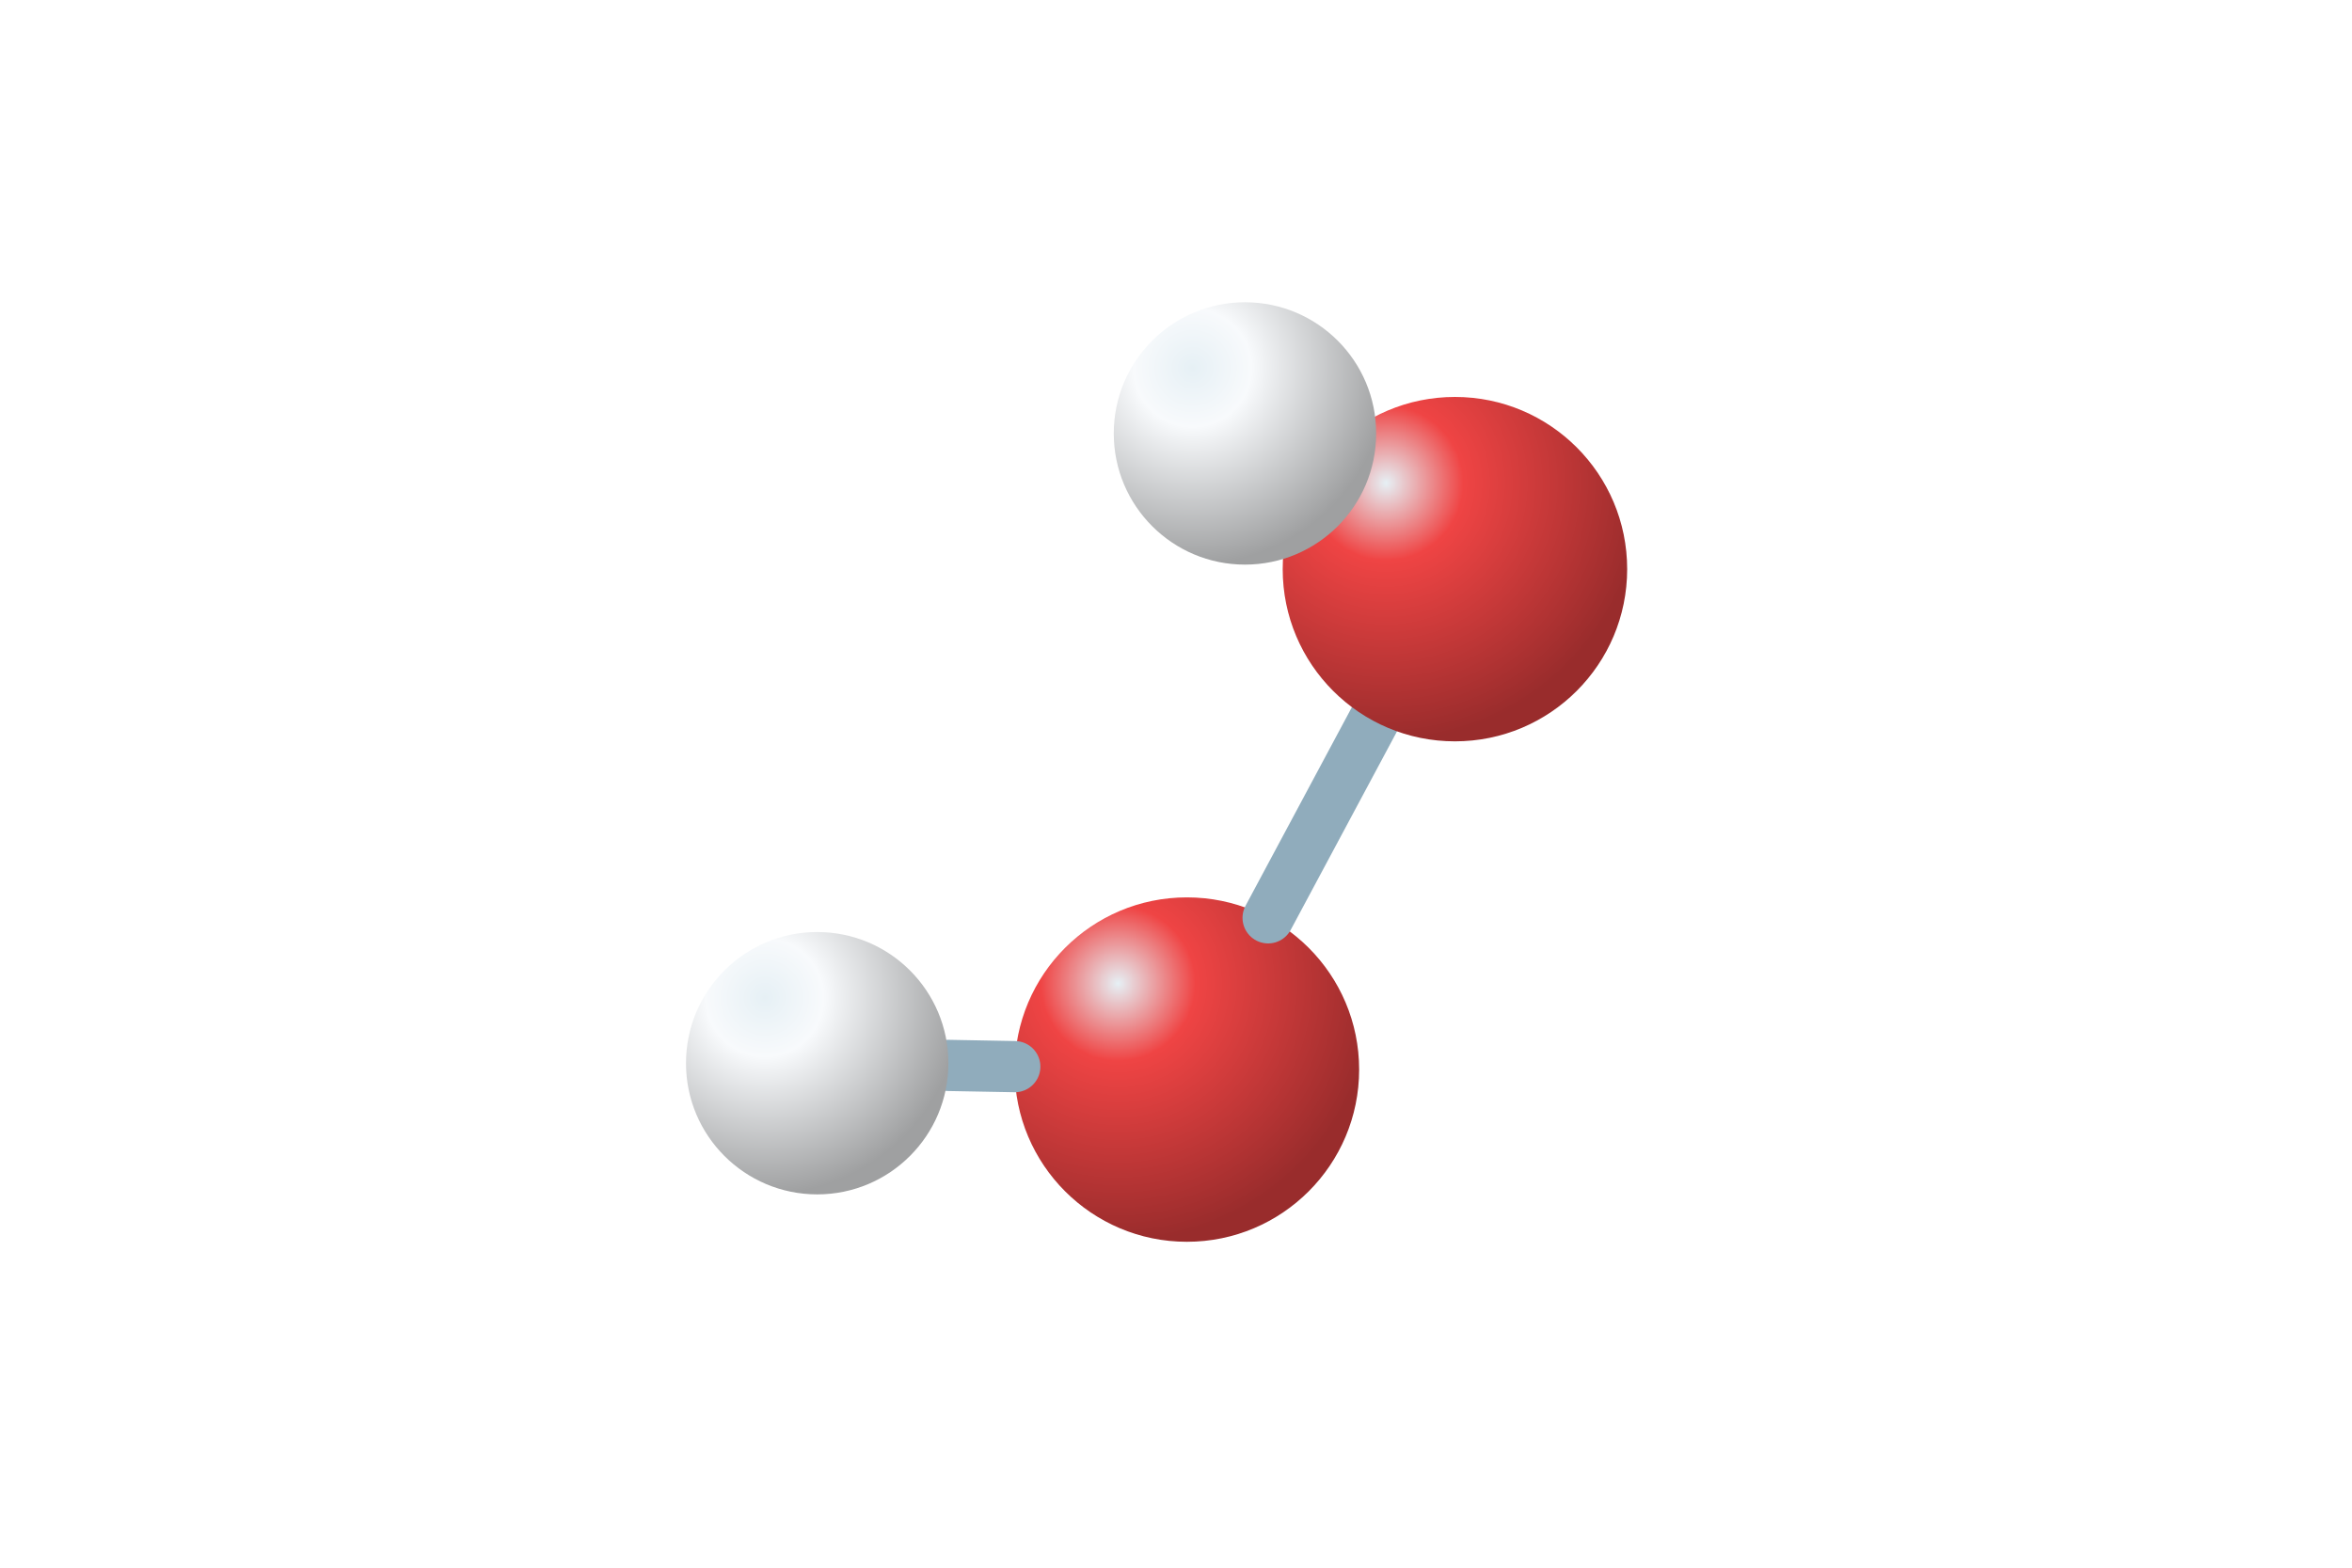
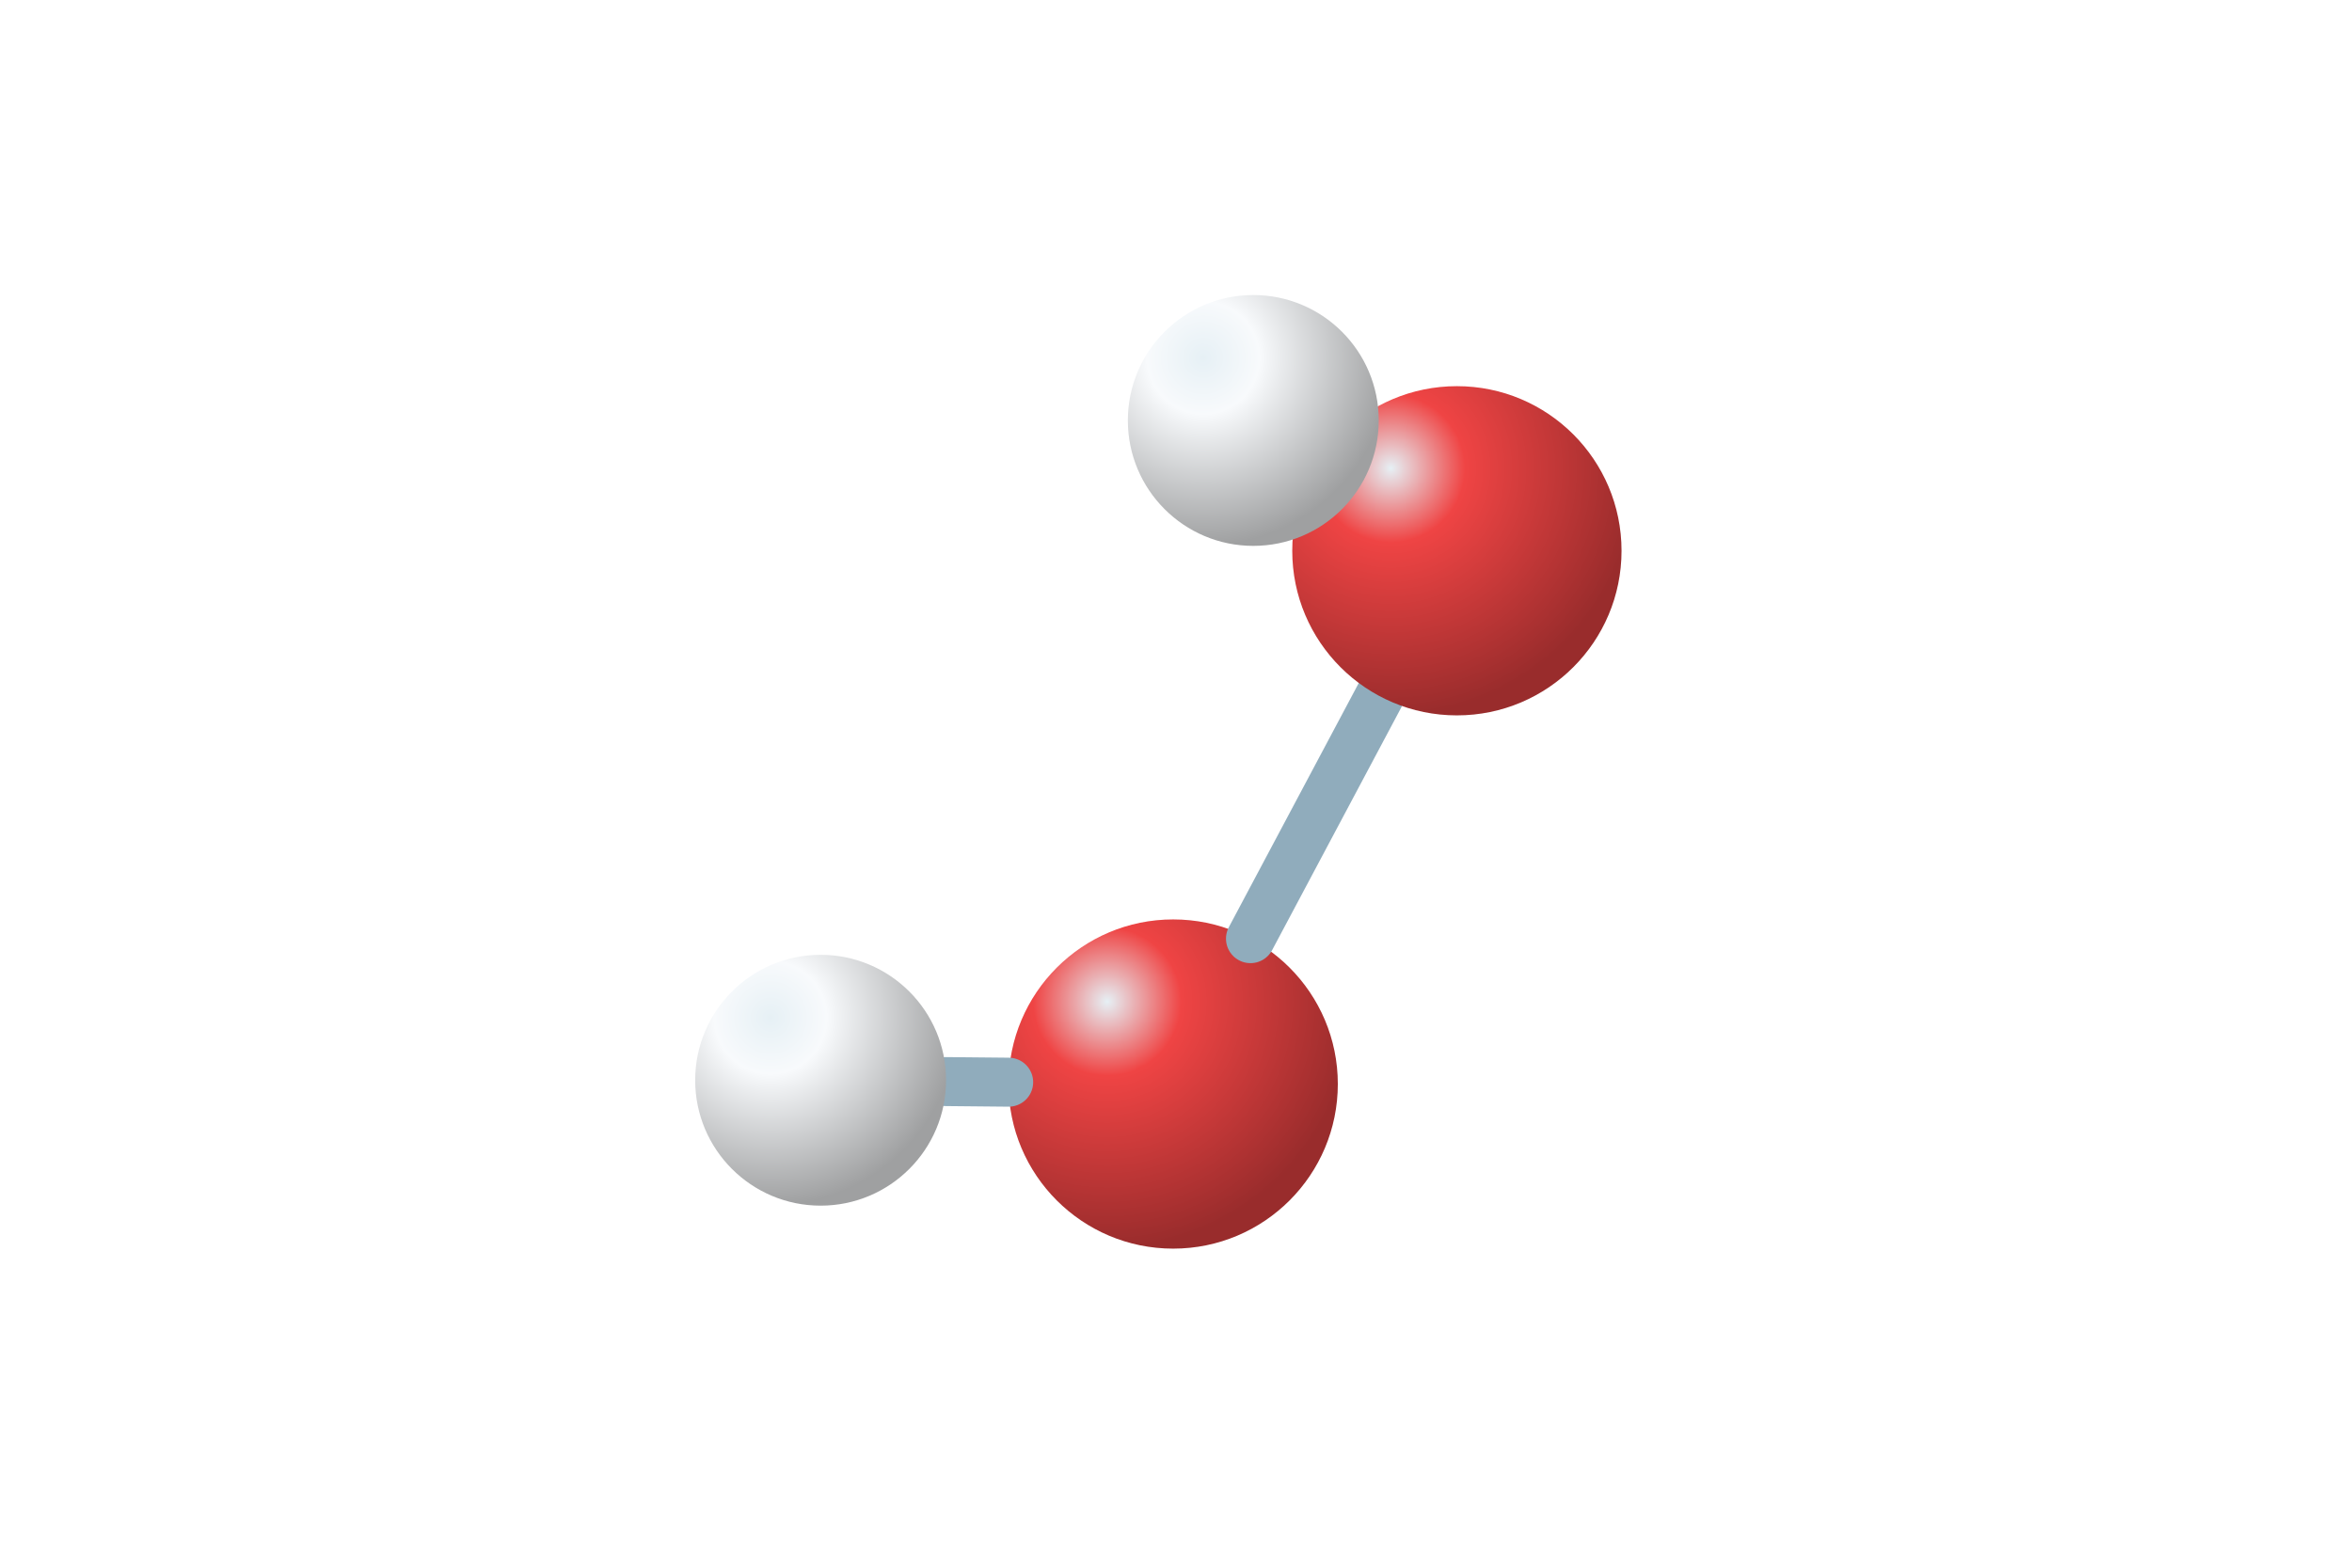
<svg xmlns="http://www.w3.org/2000/svg" viewBox="0 0 192 128">
  <defs>
    <radialGradient id="O" cx="30%" cy="25%" r="75%">
      <stop stop-color="#e6f0f5" />
      <stop offset=".3" stop-color="#ef4444" />
      <stop offset="1" stop-color="#992c2c" />
    </radialGradient>
    <radialGradient id="H" cx="30%" cy="25%" r="75%">
      <stop stop-color="#e6f0f5" />
      <stop offset=".3" stop-color="#f8fafc" />
      <stop offset="1" stop-color="#9fa0a1" />
    </radialGradient>
  </defs>
-   <circle cx="96.89" cy="87.33" r="14.06" fill="url(#O)" />
-   <path d="M103.52 74.94L112.13 58.86" stroke="#90acbc" stroke-width="4.18" stroke-linecap="round" />
-   <path d="M82.84 87.09L77.42 86.99" stroke="#90acbc" stroke-width="4.18" stroke-linecap="round" />
-   <circle cx="118.77" cy="46.47" r="14.06" fill="url(#O)" />
-   <circle cx="66.71" cy="86.81" r="10.71" fill="url(#H)" />
-   <circle cx="101.63" cy="35.39" r="10.71" fill="url(#H)" />
+   <circle cx="95.77" cy="88.51" r="13.44" fill="url(#O)" />
+   <path d="M102.08 76.64L112.62 56.83" stroke="#90acbc" stroke-width="4" stroke-linecap="round" />
+   <path d="M82.34 88.36L77.22 88.31" stroke="#90acbc" stroke-width="4" stroke-linecap="round" />
+   <circle cx="118.93" cy="44.97" r="13.44" fill="url(#O)" />
+   <circle cx="66.99" cy="88.2" r="10.24" fill="url(#H)" />
+   <circle cx="102.31" cy="34.33" r="10.24" fill="url(#H)" />
</svg>
